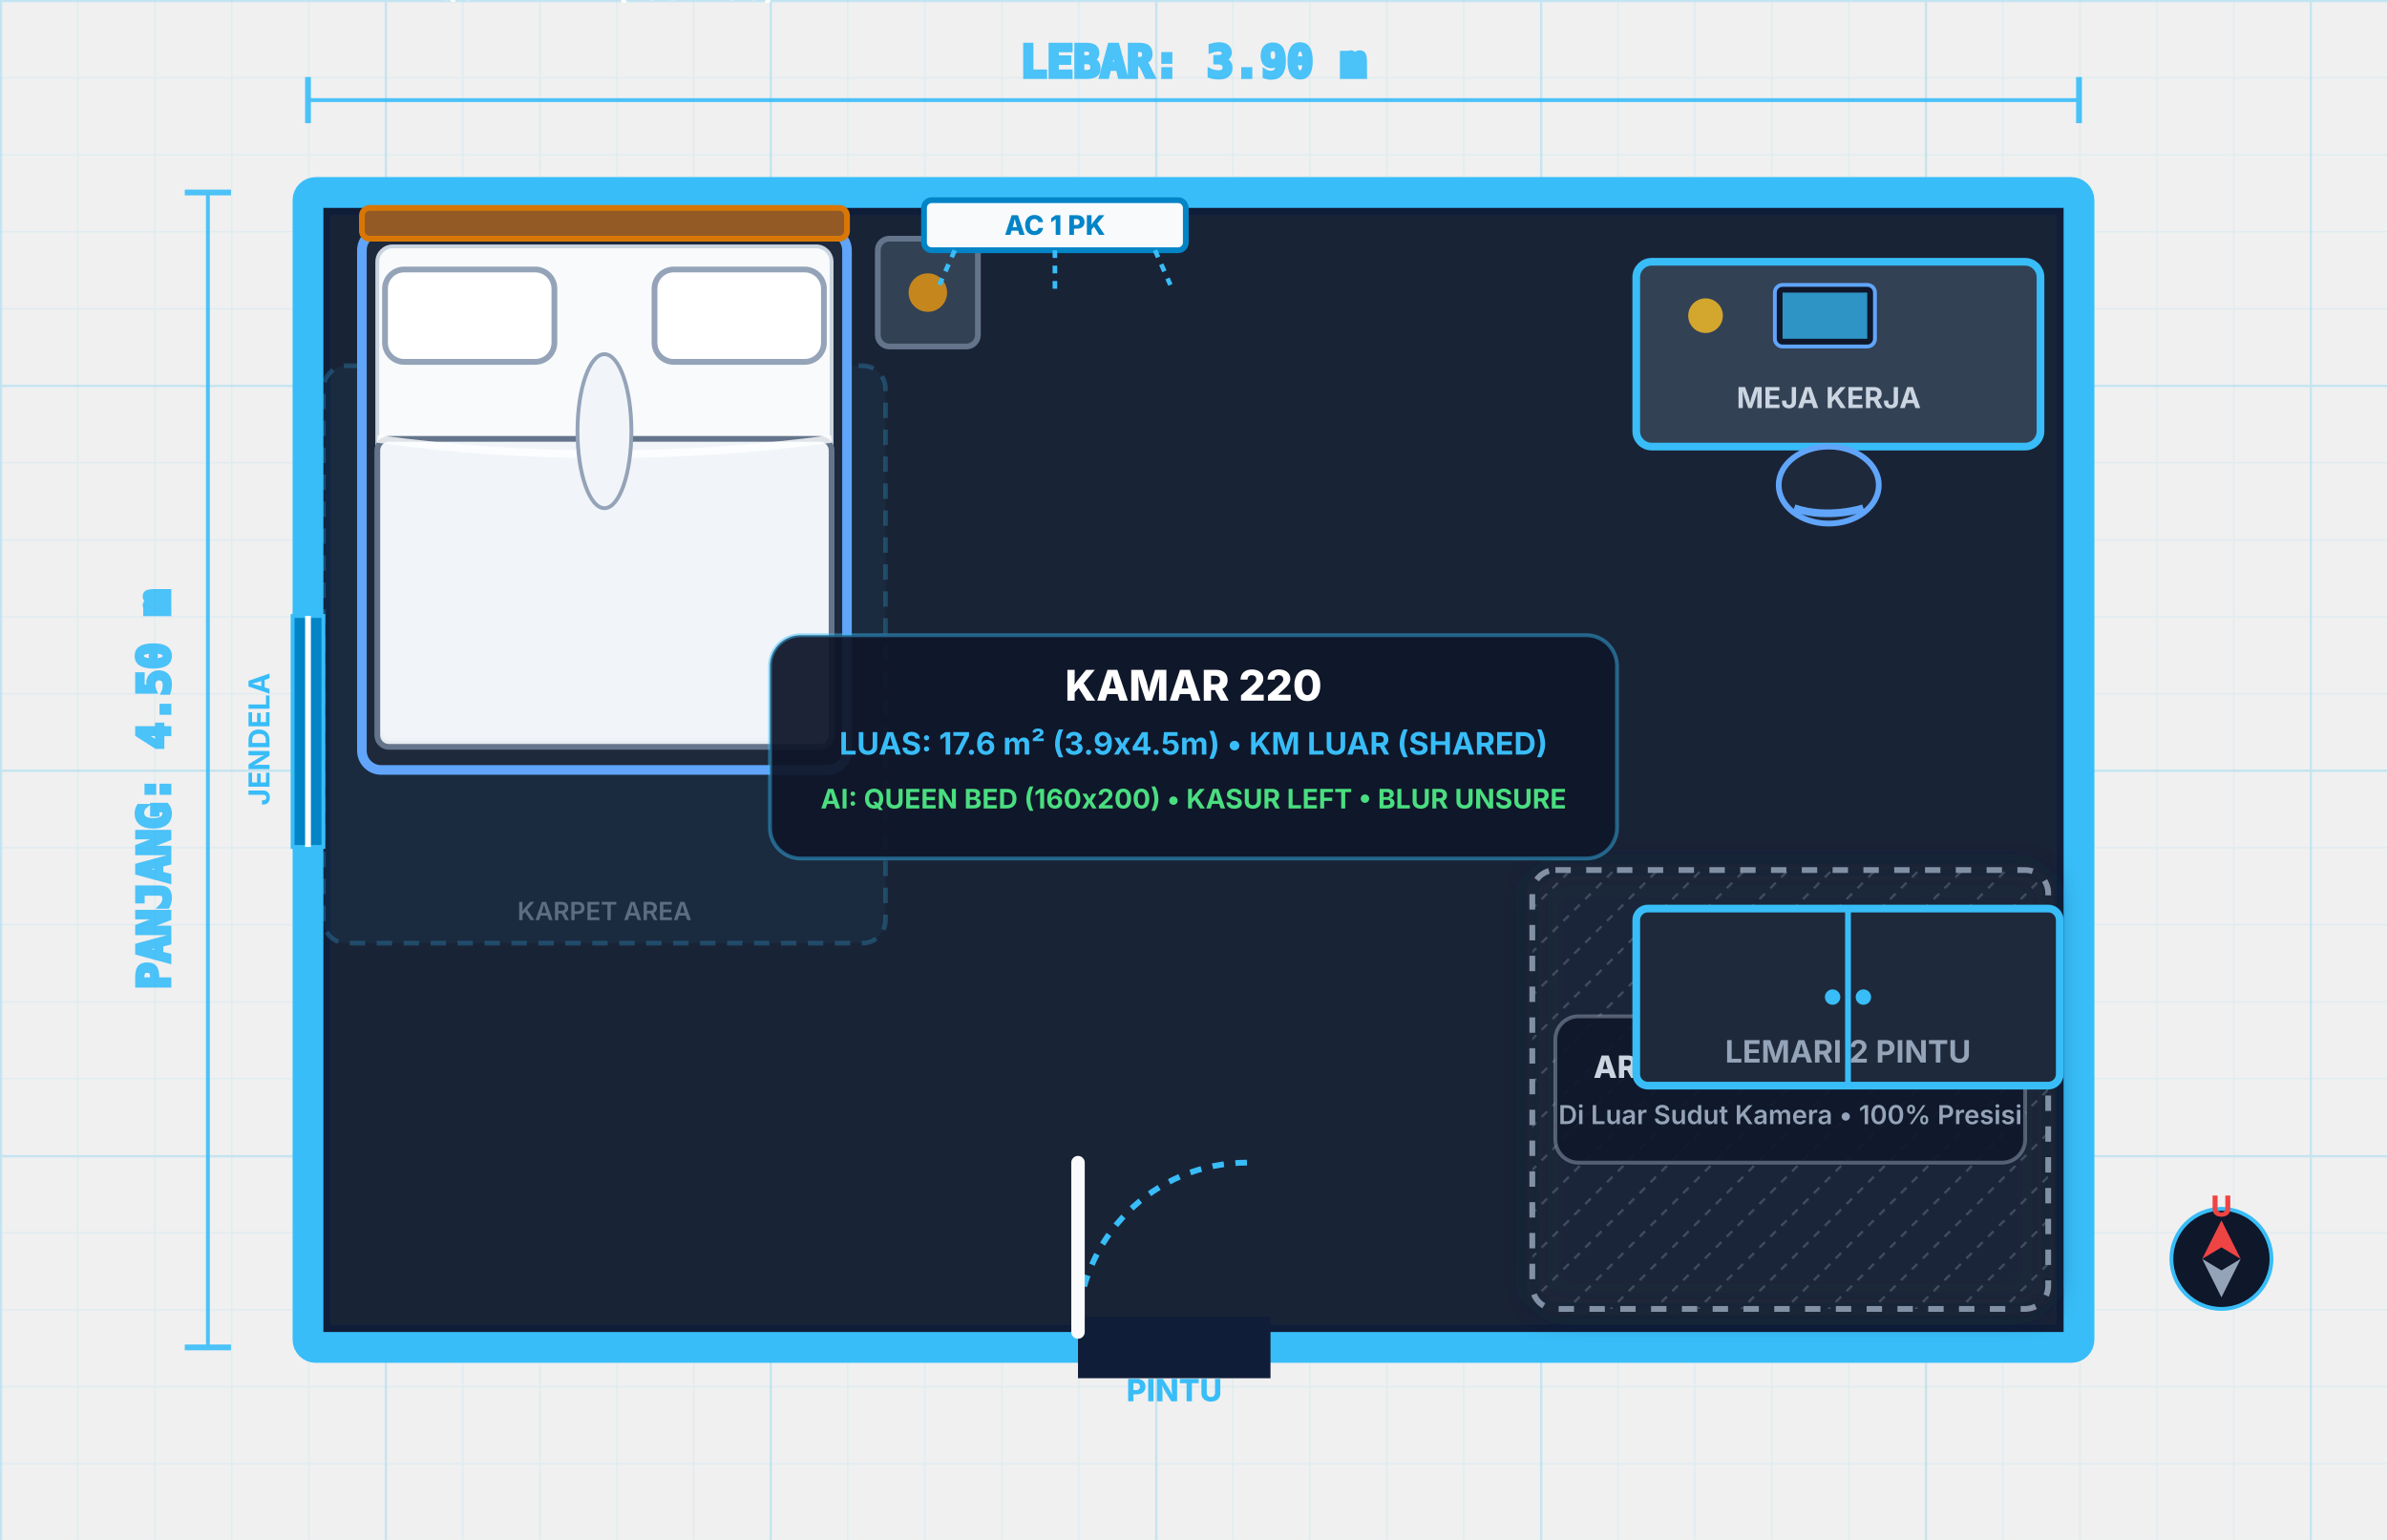
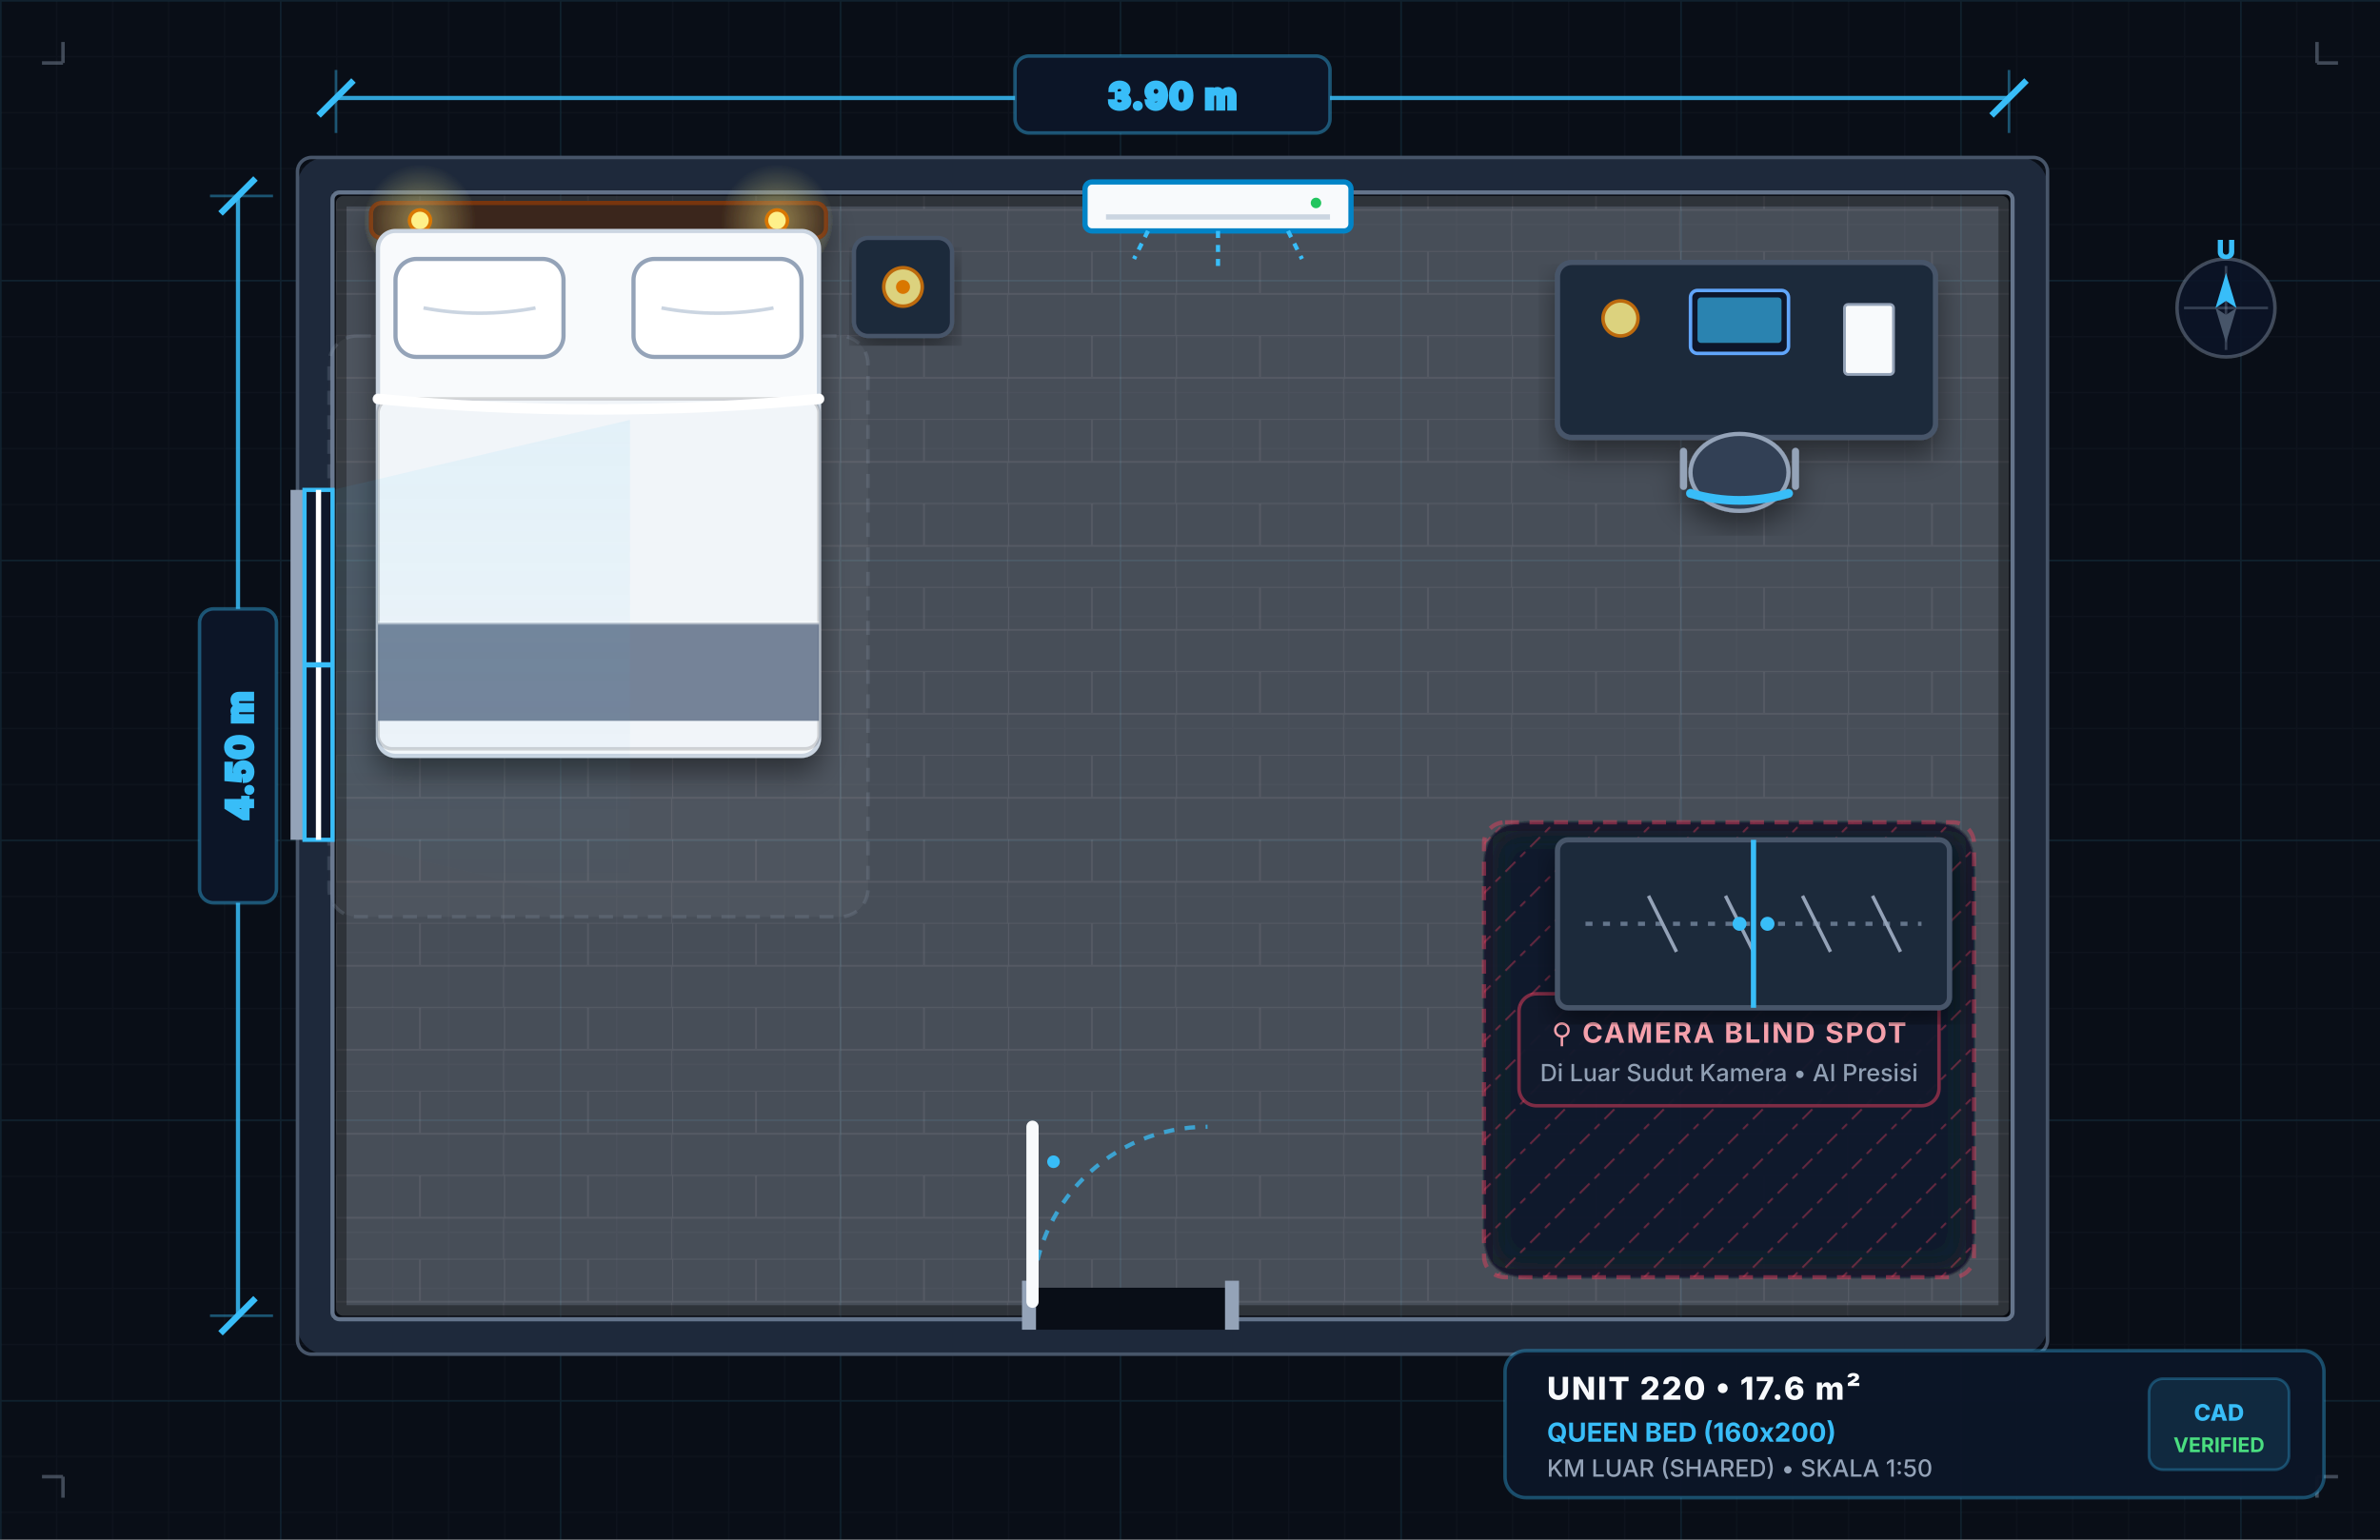
- <svg xmlns="http://www.w3.org/2000/svg" viewBox="0 0 620 400" width="100%" height="100%" style="background:#0b1329; border-radius:12px; font-family:'Inter',system-ui,sans-serif;">
+ <svg xmlns="http://www.w3.org/2000/svg" viewBox="0 0 680 440" width="100%" height="100%" style="background:#090e17; border-radius:14px; font-family:'Inter',system-ui,-apple-system,sans-serif;">
  <defs>
-     <pattern id="grid_s_70" width="20" height="20" patternUnits="userSpaceOnUse">
-       <path d="M 20 0 L 0 0 0 20" fill="none" stroke="rgba(56, 189, 248, 0.08)" stroke-width="0.8" />
+     <pattern id="grid_cad_70" width="16" height="16" patternUnits="userSpaceOnUse">
+       <path d="M 16 0 L 0 0 0 16" fill="none" stroke="rgba(148, 163, 184, 0.04)" stroke-width="0.75" />
    </pattern>
-     <pattern id="grid_m_70" width="100" height="100" patternUnits="userSpaceOnUse">
-       <path d="M 100 0 L 0 0 0 100" fill="none" stroke="rgba(56, 189, 248, 0.18)" stroke-width="1.2" />
+     <pattern id="grid_major_70" width="80" height="80" patternUnits="userSpaceOnUse">
+       <path d="M 80 0 L 0 0 0 80" fill="none" stroke="rgba(56, 189, 248, 0.08)" stroke-width="1" />
    </pattern>
-     <pattern id="tile_70" width="12" height="12" patternUnits="userSpaceOnUse">
-       <rect width="12" height="12" fill="rgba(14, 165, 233, 0.12)" />
-       <path d="M 12 0 L 0 0 0 12" fill="none" stroke="rgba(56, 189, 248, 0.28)" stroke-width="0.7" />
+     <pattern id="parquet_70" width="48" height="24" patternUnits="userSpaceOnUse">
+       <rect width="48" height="24" fill="#cbd5e1" fill-opacity="0.32" />
+       <path d="M 0 12 L 48 12 M 24 0 L 24 12 M 0 24 L 48 24 M 48 12 L 48 24 M 0 0 L 0 12" fill="none" stroke="rgba(255, 255, 255, 0.07)" stroke-width="0.6" />
    </pattern>
-     <filter id="unsure_blur_70" x="-20%" y="-20%" width="140%" height="140%">
-       <feGaussianBlur stdDeviation="3.8" />
+     <pattern id="bm_tile_70" width="14" height="14" patternUnits="userSpaceOnUse">
+       <rect width="14" height="14" fill="#0f2338" />
+       <path d="M 14 0 L 0 0 0 14" fill="none" stroke="rgba(56, 189, 248, 0.22)" stroke-width="0.6" />
+     </pattern>
+     <filter id="frost_blur_70" x="-10%" y="-10%" width="120%" height="120%">
+       <feGaussianBlur stdDeviation="5" result="blur" />
+       <feColorMatrix type="matrix" values="1 0 0 0 0  0 1 0 0 0  0 0 1 0 0  0 0 0 18 -7" />
    </filter>
-     <pattern id="unsure_hatch_70" width="8" height="8" patternTransform="rotate(45 0 0)" patternUnits="userSpaceOnUse">
-       <line x1="0" y1="0" x2="0" y2="8" stroke="rgba(148, 163, 184, 0.35)" stroke-width="1.2" stroke-dasharray="2 2" />
+     <pattern id="blind_hatch_70" width="10" height="10" patternTransform="rotate(45 0 0)" patternUnits="userSpaceOnUse">
+       <line x1="0" y1="0" x2="0" y2="10" stroke="rgba(244, 63, 94, 0.35)" stroke-width="1.2" stroke-dasharray="2 2" />
    </pattern>
+     <linearGradient id="win_light_70" x1="0%" y1="0%" x2="0%" y2="100%">
+       <stop offset="0%" stop-color="#38bdf8" stop-opacity="0.18" />
+       <stop offset="100%" stop-color="#38bdf8" stop-opacity="0.0" />
+     </linearGradient>
+     <radialGradient id="lamp_glow_70">
+       <stop offset="0%" stop-color="#fef08a" stop-opacity="0.45" />
+       <stop offset="100%" stop-color="#fef08a" stop-opacity="0" />
+     </radialGradient>
+     <filter id="drop_shadow_70" x="-5%" y="-5%" width="115%" height="115%">
+       <feDropShadow dx="0" dy="4" stdDeviation="4" flood-color="#000000" flood-opacity="0.45" />
+     </filter>
  </defs>
-   <rect width="620" height="400" fill="url(#grid_s_70)" />
-   <rect width="620" height="400" fill="url(#grid_m_70)" />
-   <g stroke="#38bdf8" stroke-width="1" opacity="0.9">
-     <line x1="80" y1="26" x2="540" y2="26" />
-     <line x1="80" y1="20" x2="80" y2="32" stroke-width="1.5" />
-     <line x1="540" y1="20" x2="540" y2="32" stroke-width="1.5" />
-     <text x="310" y="20" fill="#38bdf8" font-size="11.5" font-weight="700" text-anchor="middle" font-family="monospace">
-       LEBAR: 3.90 m
+   <rect width="680" height="440" fill="#090e17" />
+   <rect width="680" height="440" fill="url(#grid_cad_70)" />
+   <rect width="680" height="440" fill="url(#grid_major_70)" />
+   <g stroke="rgba(148, 163, 184, 0.4)" stroke-width="1">
+     <path d="M 12 18 L 18 18 M 18 12 L 18 18" />
+     <path d="M 668 18 L 662 18 M 662 12 L 662 18" />
+     <path d="M 12 422 L 18 422 M 18 428 L 18 422" />
+     <path d="M 668 422 L 662 422 M 662 428 L 662 422" />
+   </g>
+   <g stroke="#38bdf8" stroke-width="1.2">
+     <line x1="96" y1="28" x2="574" y2="28" opacity="0.85" />
+     <line x1="91" y1="33" x2="101" y2="23" stroke-width="1.8" />
+     <line x1="569" y1="33" x2="579" y2="23" stroke-width="1.8" />
+     <line x1="96" y1="38" x2="96" y2="20" opacity="0.4" stroke-width="0.75" />
+     <line x1="574" y1="38" x2="574" y2="20" opacity="0.4" stroke-width="0.75" />
+     <rect x="290" y="16" width="90" height="22" rx="4" fill="#0c1527" stroke="rgba(56, 189, 248, 0.4)" stroke-width="1" />
+     <text x="335" y="31" fill="#38bdf8" font-size="10" font-weight="700" text-anchor="middle" letter-spacing="0.5">
+       3.90 m
    </text>
  </g>
-   <g stroke="#38bdf8" stroke-width="1" opacity="0.9">
-     <line x1="54" y1="50" x2="54" y2="350" />
-     <line x1="48" y1="50" x2="60" y2="50" stroke-width="1.5" />
-     <line x1="48" y1="350" x2="60" y2="350" stroke-width="1.5" />
-     <text x="44" y="205" fill="#38bdf8" font-size="11.5" font-weight="700" text-anchor="middle" font-family="monospace" transform="rotate(-90 44 205)">
-       PANJANG: 4.50 m
+   <g stroke="#38bdf8" stroke-width="1.2">
+     <line x1="68" y1="56" x2="68" y2="376" opacity="0.85" />
+     <line x1="63" y1="61" x2="73" y2="51" stroke-width="1.8" />
+     <line x1="63" y1="381" x2="73" y2="371" stroke-width="1.8" />
+     <line x1="78" y1="56" x2="60" y2="56" opacity="0.4" stroke-width="0.75" />
+     <line x1="78" y1="376" x2="60" y2="376" opacity="0.4" stroke-width="0.75" />
+     <g transform="translate(68, 216)">
+       <rect x="-42" y="-11" width="84" height="22" rx="4" fill="#0c1527" stroke="rgba(56, 189, 248, 0.4)" stroke-width="1" transform="rotate(-90)" />
+       <text x="0" y="4" fill="#38bdf8" font-size="10" font-weight="700" text-anchor="middle" letter-spacing="0.5" transform="rotate(-90)">
+         4.50 m
+       </text>
+     </g>
+   </g>
+   <rect x="96" y="56" width="478" height="320" rx="2" fill="url(#parquet_70)" />
+   <rect x="96" y="56" width="478" height="320" fill="none" stroke="rgba(0, 0, 0, 0.35)" stroke-width="6" />
+   <rect x="90" y="50" width="490" height="332" fill="none" stroke="#1e293b" stroke-width="10" rx="3" />
+   <rect x="85" y="45" width="500" height="342" fill="none" stroke="#475569" stroke-width="1" rx="4" />
+   <rect x="95" y="55" width="480" height="322" fill="none" stroke="#64748b" stroke-width="1.2" rx="2" />
+   <g id="unsure_zone" opacity="0.95">
+     <rect x="424" y="235" width="140" height="130" rx="6" fill="rgba(15, 23, 42, 0.85)" filter="url(#frost_blur_70)" />
+     <rect x="424" y="235" width="140" height="130" rx="6" fill="url(#blind_hatch_70)" stroke="rgba(244, 63, 94, 0.45)" stroke-width="1.2" stroke-dasharray="4 3" />
+     <rect x="434" y="284" width="120" height="32" rx="5" fill="rgba(15, 23, 42, 0.94)" stroke="rgba(244, 63, 94, 0.5)" stroke-width="1" />
+     <text x="494.0" y="298" fill="#fda4af" font-size="8" font-weight="700" text-anchor="middle" letter-spacing="0.5">
+       ⚲ CAMERA BLIND SPOT
+     </text>
+     <text x="494.0" y="309" fill="#94a3b8" font-size="6.8" font-weight="500" text-anchor="middle">
+       Di Luar Sudut Kamera • AI Presisi
    </text>
  </g>
-   <rect x="80" y="50" width="460" height="300" fill="#0f1d38" stroke="#38bdf8" stroke-width="8" rx="2" />
-   <rect x="86" y="56" width="448" height="288" fill="#cbd5e1" opacity="0.22" />
-   <rect x="86" y="56" width="448" height="288" fill="rgba(15, 23, 42, 0.75)" />
-   <g>
-     <rect x="398" y="226" width="134" height="114" rx="6" fill="rgba(30, 41, 59, 0.75)" filter="url(#unsure_blur_70)" />
-     <rect x="398" y="226" width="134" height="114" rx="6" fill="url(#unsure_hatch_70)" stroke="#94a3b8" stroke-width="1.5" stroke-dasharray="4 4" opacity="0.85" />
-     <rect x="404" y="264" width="122" height="38" rx="6" fill="rgba(15, 23, 42, 0.9)" stroke="rgba(148, 163, 184, 0.5)" stroke-width="1" />
-     <text x="465.0" y="280" fill="#cbd5e1" font-size="8" font-weight="800" text-anchor="middle">AREA UNSURE (BLURRED)</text>
-     <text x="465.0" y="292" fill="#94a3b8" font-size="6.8" font-weight="600" text-anchor="middle">Di Luar Sudut Kamera • 100% Presisi</text>
+   <rect x="94" y="96" width="154" height="166" rx="8" fill="rgba(255, 255, 255, 0.04)" stroke="rgba(148, 163, 184, 0.2)" stroke-width="1" stroke-dasharray="4 3" />
+   <g id="bed_unit" filter="url(#drop_shadow_70)">
+     <rect x="106" y="58" width="130" height="10" rx="3" fill="#3b271d" stroke="#78350f" stroke-width="1.2" />
+     <circle cx="120" cy="63" r="16" fill="url(#lamp_glow_70)" />
+     <circle cx="222" cy="63" r="16" fill="url(#lamp_glow_70)" />
+     <circle cx="120" cy="63" r="3" fill="#fef08a" stroke="#d97706" stroke-width="1" />
+     <circle cx="222" cy="63" r="3" fill="#fef08a" stroke="#d97706" stroke-width="1" />
+     <rect x="108" y="66" width="126" height="150" rx="5" fill="#f8fafc" stroke="#cbd5e1" stroke-width="1.2" />
+     <rect x="108" y="114" width="126" height="100" rx="4" fill="#f1f5f9" stroke="rgba(0,0,0,0.15)" stroke-width="1" />
+     <path d="M 108 114 Q 171.0 120 234 114" fill="none" stroke="#ffffff" stroke-width="3" stroke-linecap="round" />
+     <rect x="108" y="178" width="126" height="28" fill="#64748b" opacity="0.88" />
+     <line x1="108" y1="178" x2="234" y2="178" stroke="rgba(255,255,255,0.4)" stroke-width="1" />
+     <rect x="113" y="74" width="48" height="28" rx="6" fill="#ffffff" stroke="#94a3b8" stroke-width="1.2" />
+     <path d="M 121 88 Q 137.0 91 153 88" fill="none" stroke="#cbd5e1" stroke-width="1" />
+     <rect x="181" y="74" width="48" height="28" rx="6" fill="#ffffff" stroke="#94a3b8" stroke-width="1.2" />
+     <path d="M 189 88 Q 205.0 91 221 88" fill="none" stroke="#cbd5e1" stroke-width="1" />
  </g>
-   <g>
-     <rect x="84" y="95" width="146" height="150" rx="6" fill="rgba(56, 189, 248, 0.05)" stroke="rgba(56, 189, 248, 0.25)" stroke-width="1.2" stroke-dasharray="4 3" />
-     <text x="157.0" y="239" fill="rgba(148, 163, 184, 0.55)" font-size="6.5" font-weight="600" text-anchor="middle">KARPET AREA</text>
+   <g filter="url(#drop_shadow_70)">
+     <rect x="244" y="68" width="28" height="28" rx="4" fill="#1e293b" stroke="#475569" stroke-width="1.2" />
+     <circle cx="258" cy="82" r="5.5" fill="#fef08a" stroke="#d97706" stroke-width="1" opacity="0.85" />
+     <circle cx="258" cy="82" r="2" fill="#d97706" />
  </g>
-   <g>
-     <rect x="94" y="60" width="126" height="140" rx="5" fill="#1e293b" stroke="#60a5fa" stroke-width="2.5" />
-     <rect x="94" y="54" width="126" height="8" rx="2" fill="#935a26" stroke="#d97706" stroke-width="1.5" />
-     <rect x="98" y="64" width="118" height="128" rx="4" fill="#f8fafc" stroke="#cbd5e1" stroke-width="1" />
-     <rect x="98" y="114" width="118" height="80" rx="3" fill="#f1f5f9" stroke="#64748b" stroke-width="1.5" fill-opacity="0.95" />
-     <path d="M 98 114 Q 157.0 122 216 114" fill="none" stroke="#ffffff" stroke-width="2" opacity="0.8" />
-     <rect x="100" y="70" width="44" height="24" rx="5" fill="#ffffff" stroke="#94a3b8" stroke-width="1.5" />
-     <rect x="170" y="70" width="44" height="24" rx="5" fill="#ffffff" stroke="#94a3b8" stroke-width="1.5" />
-     <ellipse cx="157.0" cy="112" rx="7" ry="20" fill="#f1f5f9" stroke="#94a3b8" stroke-width="1" />
-     <text x="157.0" cy="160" fill="#ffffff" font-size="8" font-weight="800" text-anchor="middle">QUEEN BED (160x200)</text>
+   <g id="wardrobe" filter="url(#drop_shadow_70)">
+     <rect x="445" y="240" width="112" height="48" rx="3" fill="#1e293b" stroke="#475569" stroke-width="1.5" />
+     <line x1="453" y1="264" x2="549" y2="264" stroke="#64748b" stroke-width="1.2" stroke-dasharray="2 3" />
+     <line x1="471" y1="256" x2="479" y2="272" stroke="#94a3b8" stroke-width="1" />
+     <line x1="493" y1="256" x2="501" y2="272" stroke="#94a3b8" stroke-width="1" />
+     <line x1="515" y1="256" x2="523" y2="272" stroke="#94a3b8" stroke-width="1" />
+     <line x1="535" y1="256" x2="543" y2="272" stroke="#94a3b8" stroke-width="1" />
+     <line x1="501" y1="240" x2="501" y2="288" stroke="#38bdf8" stroke-width="1.5" />
+     <circle cx="497" cy="264" r="2" fill="#38bdf8" />
+     <circle cx="505" cy="264" r="2" fill="#38bdf8" />
  </g>
-   <rect x="228" y="62" width="26" height="28" rx="3" fill="#334155" stroke="#64748b" stroke-width="1.5" />
-   <circle cx="241" cy="76" r="5" fill="#f59e0b" opacity="0.75" />
-   <g>
-     <rect x="425" y="236" width="110" height="46" rx="3" fill="#1e293b" stroke="#38bdf8" stroke-width="2" />
-     <line x1="480" y1="236" x2="480" y2="282" stroke="#38bdf8" stroke-width="1.5" />
-     <circle cx="476" cy="259" r="2" fill="#38bdf8" />
-     <circle cx="484" cy="259" r="2" fill="#38bdf8" />
-     <text x="480" y="276" fill="#94a3b8" font-size="8" font-weight="700" text-anchor="middle">LEMARI 2 PINTU</text>
+   <g id="desk_setup" filter="url(#drop_shadow_70)">
+     <rect x="445" y="75" width="108" height="50" rx="4" fill="#1e293b" stroke="#475569" stroke-width="1.5" />
+     <rect x="483" y="83" width="28" height="18" rx="2" fill="#0f172a" stroke="#60a5fa" stroke-width="1" />
+     <rect x="485" y="85" width="24" height="13" rx="1" fill="#38bdf8" opacity="0.65" />
+     <circle cx="463" cy="91" r="5" fill="#fef08a" stroke="#d97706" stroke-width="1" opacity="0.85" />
+     <rect x="527" y="87" width="14" height="20" rx="1" fill="#f8fafc" stroke="#94a3b8" stroke-width="0.8" />
+     <ellipse cx="497" cy="135" rx="14" ry="11" fill="#334155" stroke="#94a3b8" stroke-width="1.2" />
+     <path d="M 483 141 Q 497 145 511 141" fill="none" stroke="#38bdf8" stroke-width="2.5" stroke-linecap="round" />
+     <line x1="481" y1="129" x2="481" y2="139" stroke="#94a3b8" stroke-width="2" stroke-linecap="round" />
+     <line x1="513" y1="129" x2="513" y2="139" stroke="#94a3b8" stroke-width="2" stroke-linecap="round" />
  </g>
-   <g>
-     <rect x="425" y="68" width="105" height="48" rx="4" fill="#334155" stroke="#38bdf8" stroke-width="2" />
-     <rect x="461" y="74" width="26" height="16" rx="2" fill="#0f172a" stroke="#60a5fa" stroke-width="1" />
-     <rect x="463" y="76" width="22" height="12" fill="#38bdf8" opacity="0.75" />
-     <circle cx="443" cy="82" r="4.5" fill="#fbbf24" opacity="0.8" />
-     <ellipse cx="475" cy="126" rx="13" ry="10" fill="#1e293b" stroke="#60a5fa" stroke-width="1.5" />
-     <path d="M 466 132 C 475 135 484 132 484 132" stroke="#60a5fa" stroke-width="2" fill="none" />
-     <text x="475" y="106" fill="#cbd5e1" font-size="7.5" font-weight="700" text-anchor="middle">MEJA KERJA</text>
+   <g id="ac_unit">
+     <rect x="310" y="52" width="76" height="14" rx="2" fill="#f8fafc" stroke="#0284c7" stroke-width="1.5" />
+     <line x1="316" y1="62" x2="380" y2="62" stroke="#cbd5e1" stroke-width="1.5" />
+     <line x1="328" y1="66" x2="324" y2="74" stroke="#38bdf8" stroke-width="1.2" stroke-dasharray="2 2" />
+     <line x1="348" y1="66" x2="348" y2="76" stroke="#38bdf8" stroke-width="1.2" stroke-dasharray="2 2" />
+     <line x1="368" y1="66" x2="372" y2="74" stroke="#38bdf8" stroke-width="1.2" stroke-dasharray="2 2" />
+     <circle cx="376" cy="58" r="1.5" fill="#22c55e" />
  </g>
-   <g>
-     <rect x="240" y="52" width="68" height="13" rx="2" fill="#f8fafc" stroke="#0284c7" stroke-width="1.5" />
-     <path d="M 248 65 L 244 74" stroke="#38bdf8" stroke-width="1.2" stroke-dasharray="2 2" />
-     <path d="M 274 65 L 274 76" stroke="#38bdf8" stroke-width="1.2" stroke-dasharray="2 2" />
-     <path d="M 300 65 L 304 74" stroke="#38bdf8" stroke-width="1.2" stroke-dasharray="2 2" />
-     <text x="274" y="61" fill="#0284c7" font-size="7" font-weight="800" text-anchor="middle">AC 1 PK</text>
+   <g id="window_left">
+     <polygon points="95,140 180,120 180,260 95,240" fill="url(#win_light_70)" opacity="0.45" />
+     <rect x="83" y="140" width="4" height="100" fill="#94a3b8" />
+     <rect x="87" y="140" width="8" height="100" fill="#0f172a" stroke="#38bdf8" stroke-width="1.2" />
+     <line x1="91" y1="140" x2="91" y2="240" stroke="#ffffff" stroke-width="1.5" />
+     <line x1="87" y1="190" x2="95" y2="190" stroke="#38bdf8" stroke-width="1.5" />
  </g>
-   <g>
-     <rect x="76" y="160" width="8" height="60" fill="#0284c7" stroke="#38bdf8" stroke-width="1" />
-     <line x1="80" y1="160" x2="80" y2="220" stroke="#ffffff" stroke-width="1.5" />
-     <text x="70" y="192" fill="#38bdf8" font-size="7.5" font-weight="700" text-anchor="middle" transform="rotate(-90 70 192)">JENDELA</text>
+   <g id="main_door">
+     <rect x="295" y="368" width="56" height="12" fill="#090e17" />
+     <rect x="292" y="366" width="4" height="14" fill="#94a3b8" />
+     <rect x="350" y="366" width="4" height="14" fill="#94a3b8" />
+     <path d="M 295 372 A 50 50 0 0 1 345 322" fill="none" stroke="#38bdf8" stroke-width="1.2" stroke-dasharray="3 3" opacity="0.75" />
+     <line x1="295" y1="372" x2="295" y2="322" stroke="#f8fafc" stroke-width="3.5" stroke-linecap="round" />
+     <circle cx="301" cy="332" r="1.8" fill="#38bdf8" />
  </g>
-   <g>
-     <rect x="280" y="342" width="50" height="16" fill="#0f1d38" />
-     <path d="M 280 346 A 44 44 0 0 1 324 302" fill="none" stroke="#38bdf8" stroke-width="1.5" stroke-dasharray="3 3" />
-     <line x1="280" y1="346" x2="280" y2="302" stroke="#f8fafc" stroke-width="3.5" stroke-linecap="round" />
-     <text x="305" y="364" fill="#38bdf8" font-size="8" font-weight="800" text-anchor="middle">PINTU</text>
+   <g id="title_block" transform="translate(430, 386)">
+     <rect x="0" y="0" width="234" height="42" rx="6" fill="rgba(12, 21, 39, 0.96)" stroke="rgba(56, 189, 248, 0.35)" stroke-width="1" />
+     <text x="12" y="14" fill="#f8fafc" font-size="9" font-weight="800" letter-spacing="0.5">
+       UNIT 220 • 17.6 m²
+     </text>
+     <text x="12" y="26" fill="#38bdf8" font-size="7.5" font-weight="700">
+       QUEEN BED (160x200)
+     </text>
+     <text x="12" y="36" fill="#94a3b8" font-size="6.8" font-weight="500">
+       KM LUAR (SHARED) • SKALA 1:50
+     </text>
+     <rect x="184" y="8" width="40" height="26" rx="4" fill="rgba(56, 189, 248, 0.12)" stroke="rgba(56, 189, 248, 0.3)" stroke-width="0.8" />
+     <text x="204" y="20" fill="#38bdf8" font-size="6.5" font-weight="800" text-anchor="middle">CAD</text>
+     <text x="204" y="29" fill="#4ade80" font-size="5.8" font-weight="700" text-anchor="middle">VERIFIED</text>
  </g>
-   <g>
-     <rect x="200" y="165" width="220" height="58" rx="8" fill="rgba(15, 23, 42, 0.94)" stroke="rgba(56, 189, 248, 0.45)" stroke-width="1" />
-     <text x="310" y="182" fill="#ffffff" font-size="11" font-weight="800" text-anchor="middle">KAMAR 220</text>
-     <text x="310" y="196" fill="#38bdf8" font-size="8" font-weight="700" text-anchor="middle">LUAS: 17.6 m² (3.9x4.5m) • KM LUAR (SHARED)</text>
-     <text x="310" y="210" fill="#4ade80" font-size="7" font-weight="700" text-anchor="middle">AI: QUEEN BED (160x200) • KASUR LEFT • BLUR UNSURE</text>
-   </g>
-   <g transform="translate(562, 312)">
-     <circle cx="15" cy="15" r="13" fill="#0f172a" stroke="#38bdf8" stroke-width="1" />
-     <path d="M 15 5 L 20 15 L 15 12 L 10 15 Z" fill="#ef4444" />
-     <path d="M 15 25 L 20 15 L 15 18 L 10 15 Z" fill="#94a3b8" />
-     <text x="15" y="4" fill="#ef4444" font-size="7.5" font-weight="800" text-anchor="middle">U</text>
+   <g id="north_compass" transform="translate(620, 72)">
+     <circle cx="16" cy="16" r="14" fill="rgba(12, 21, 39, 0.9)" stroke="rgba(148, 163, 184, 0.4)" stroke-width="1" />
+     <line x1="16" y1="4" x2="16" y2="28" stroke="rgba(148, 163, 184, 0.3)" stroke-width="0.75" />
+     <line x1="4" y1="16" x2="28" y2="16" stroke="rgba(148, 163, 184, 0.3)" stroke-width="0.75" />
+     <polygon points="16,6 19,16 16,14 13,16" fill="#38bdf8" />
+     <polygon points="16,26 19,16 16,18 13,16" fill="#475569" />
+     <text x="16" y="2" fill="#38bdf8" font-size="7.5" font-weight="900" text-anchor="middle">U</text>
  </g>
</svg>
